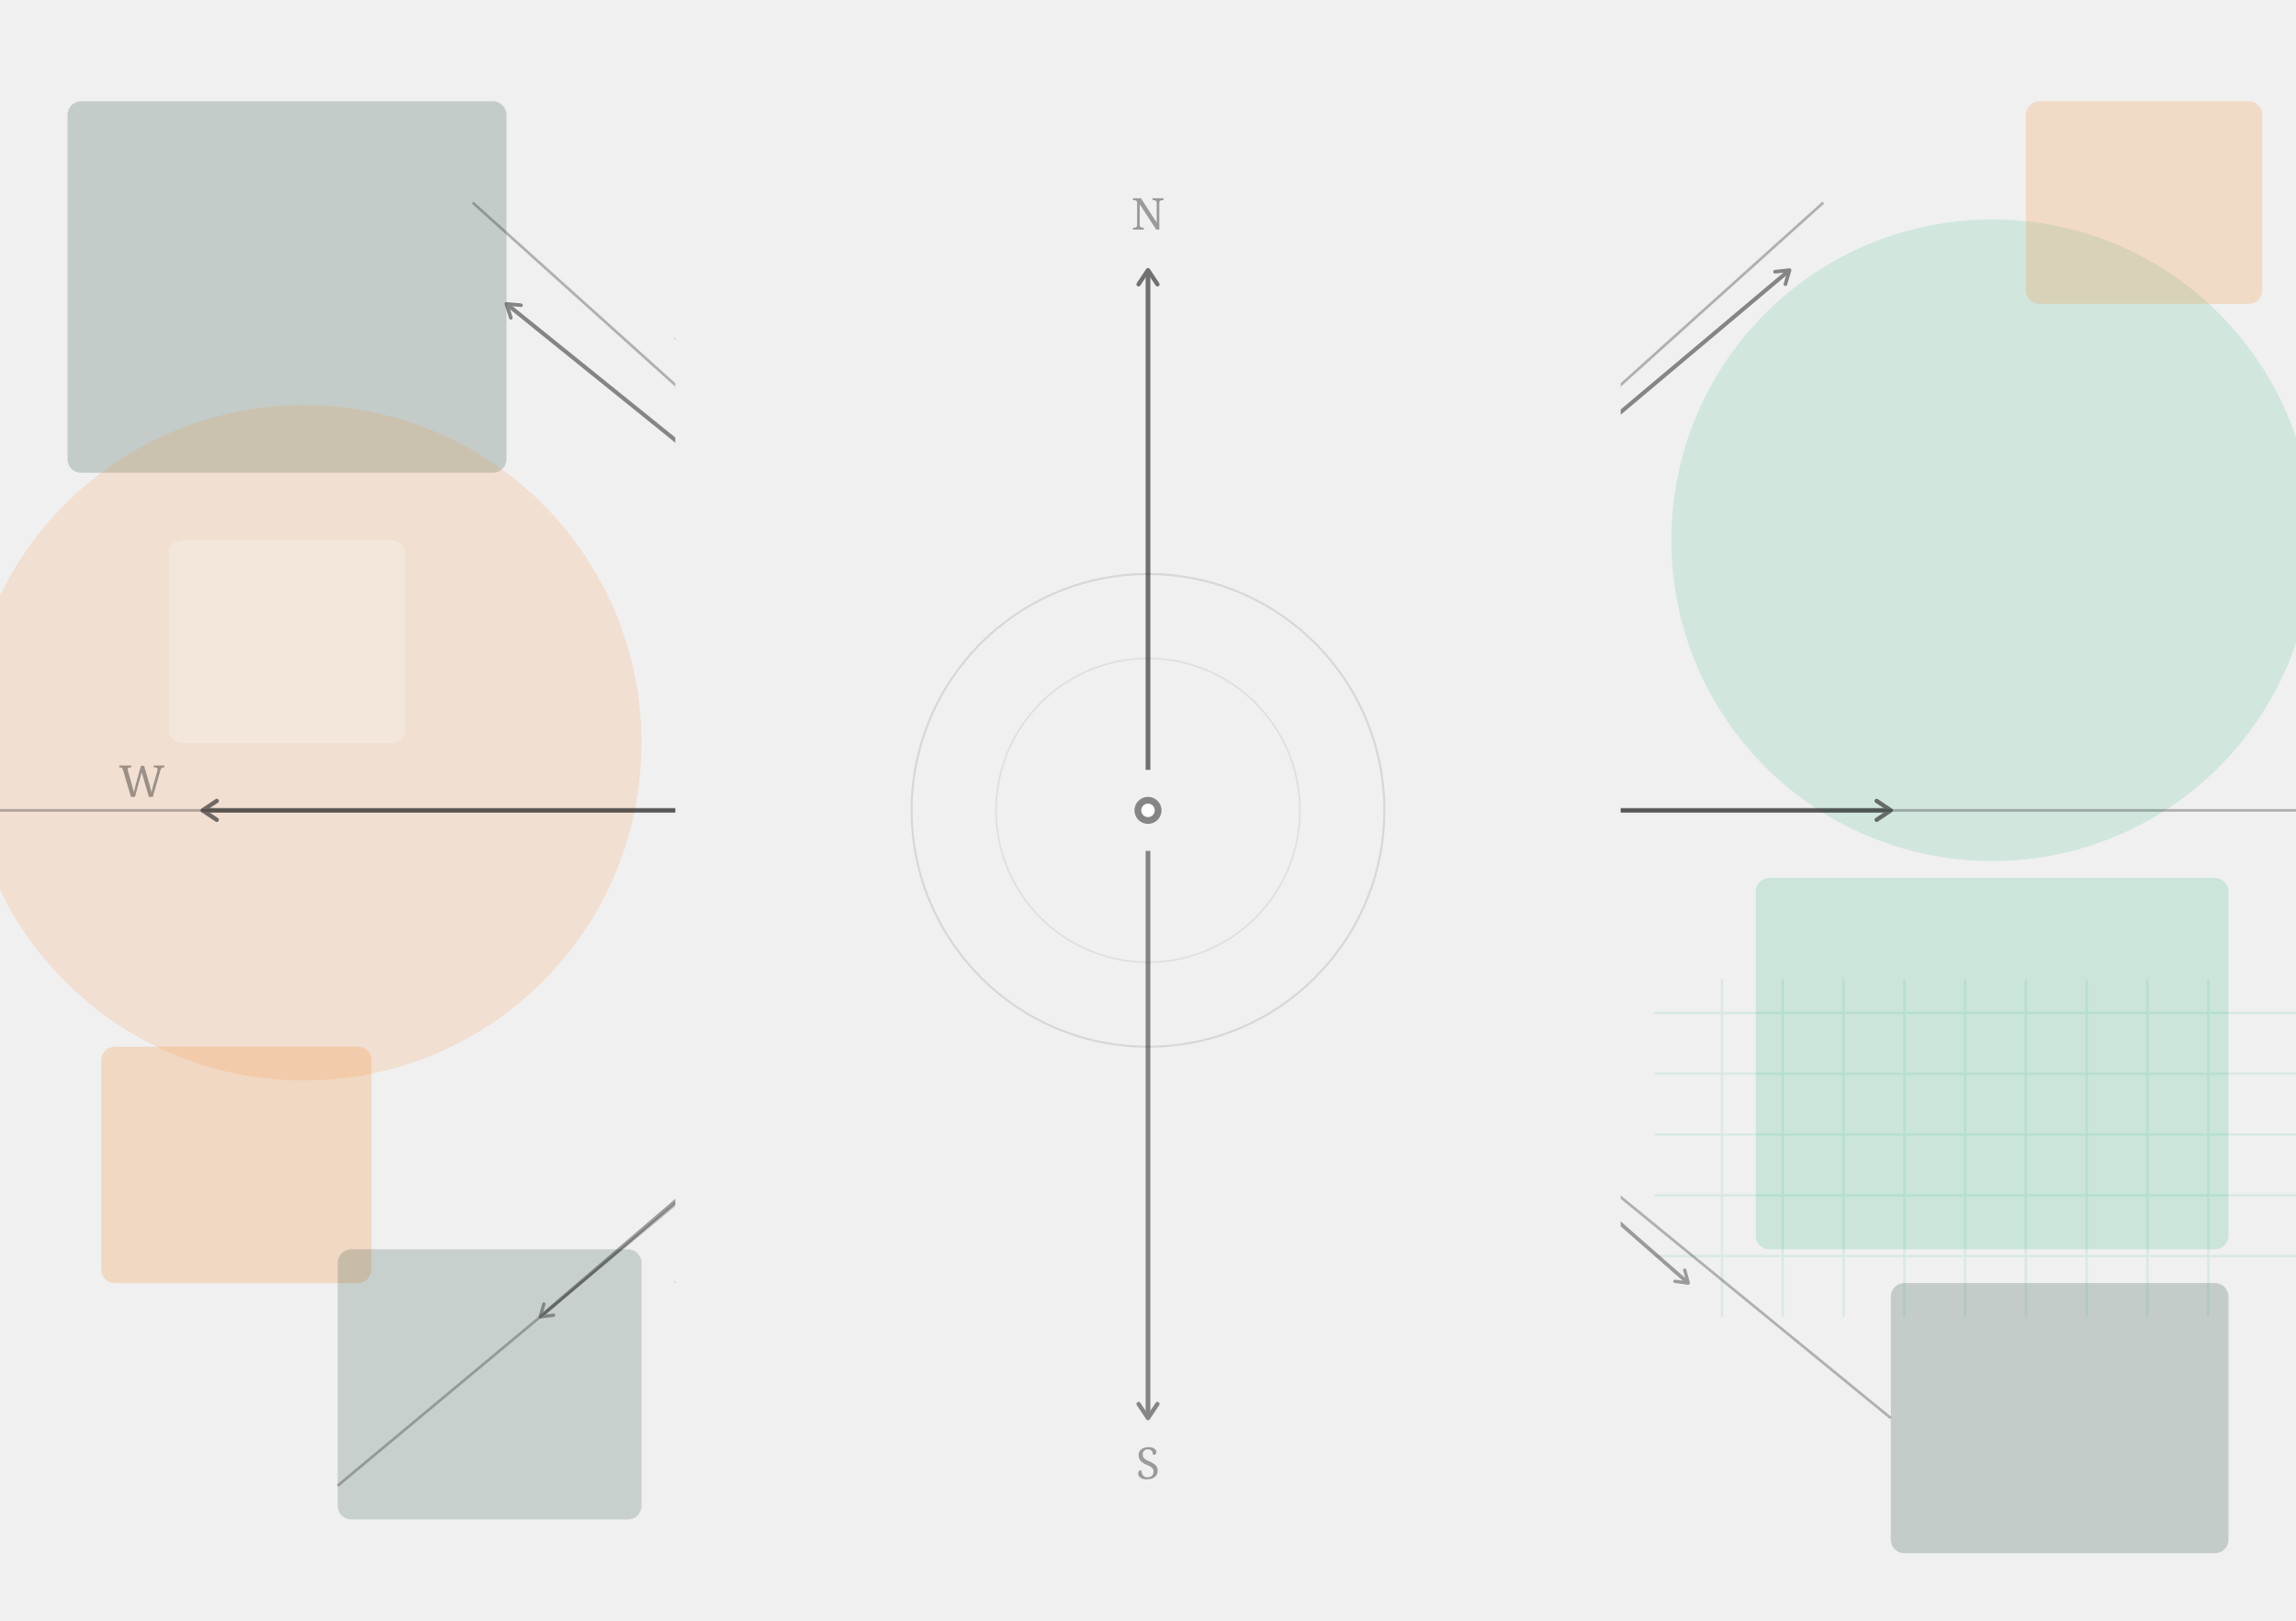
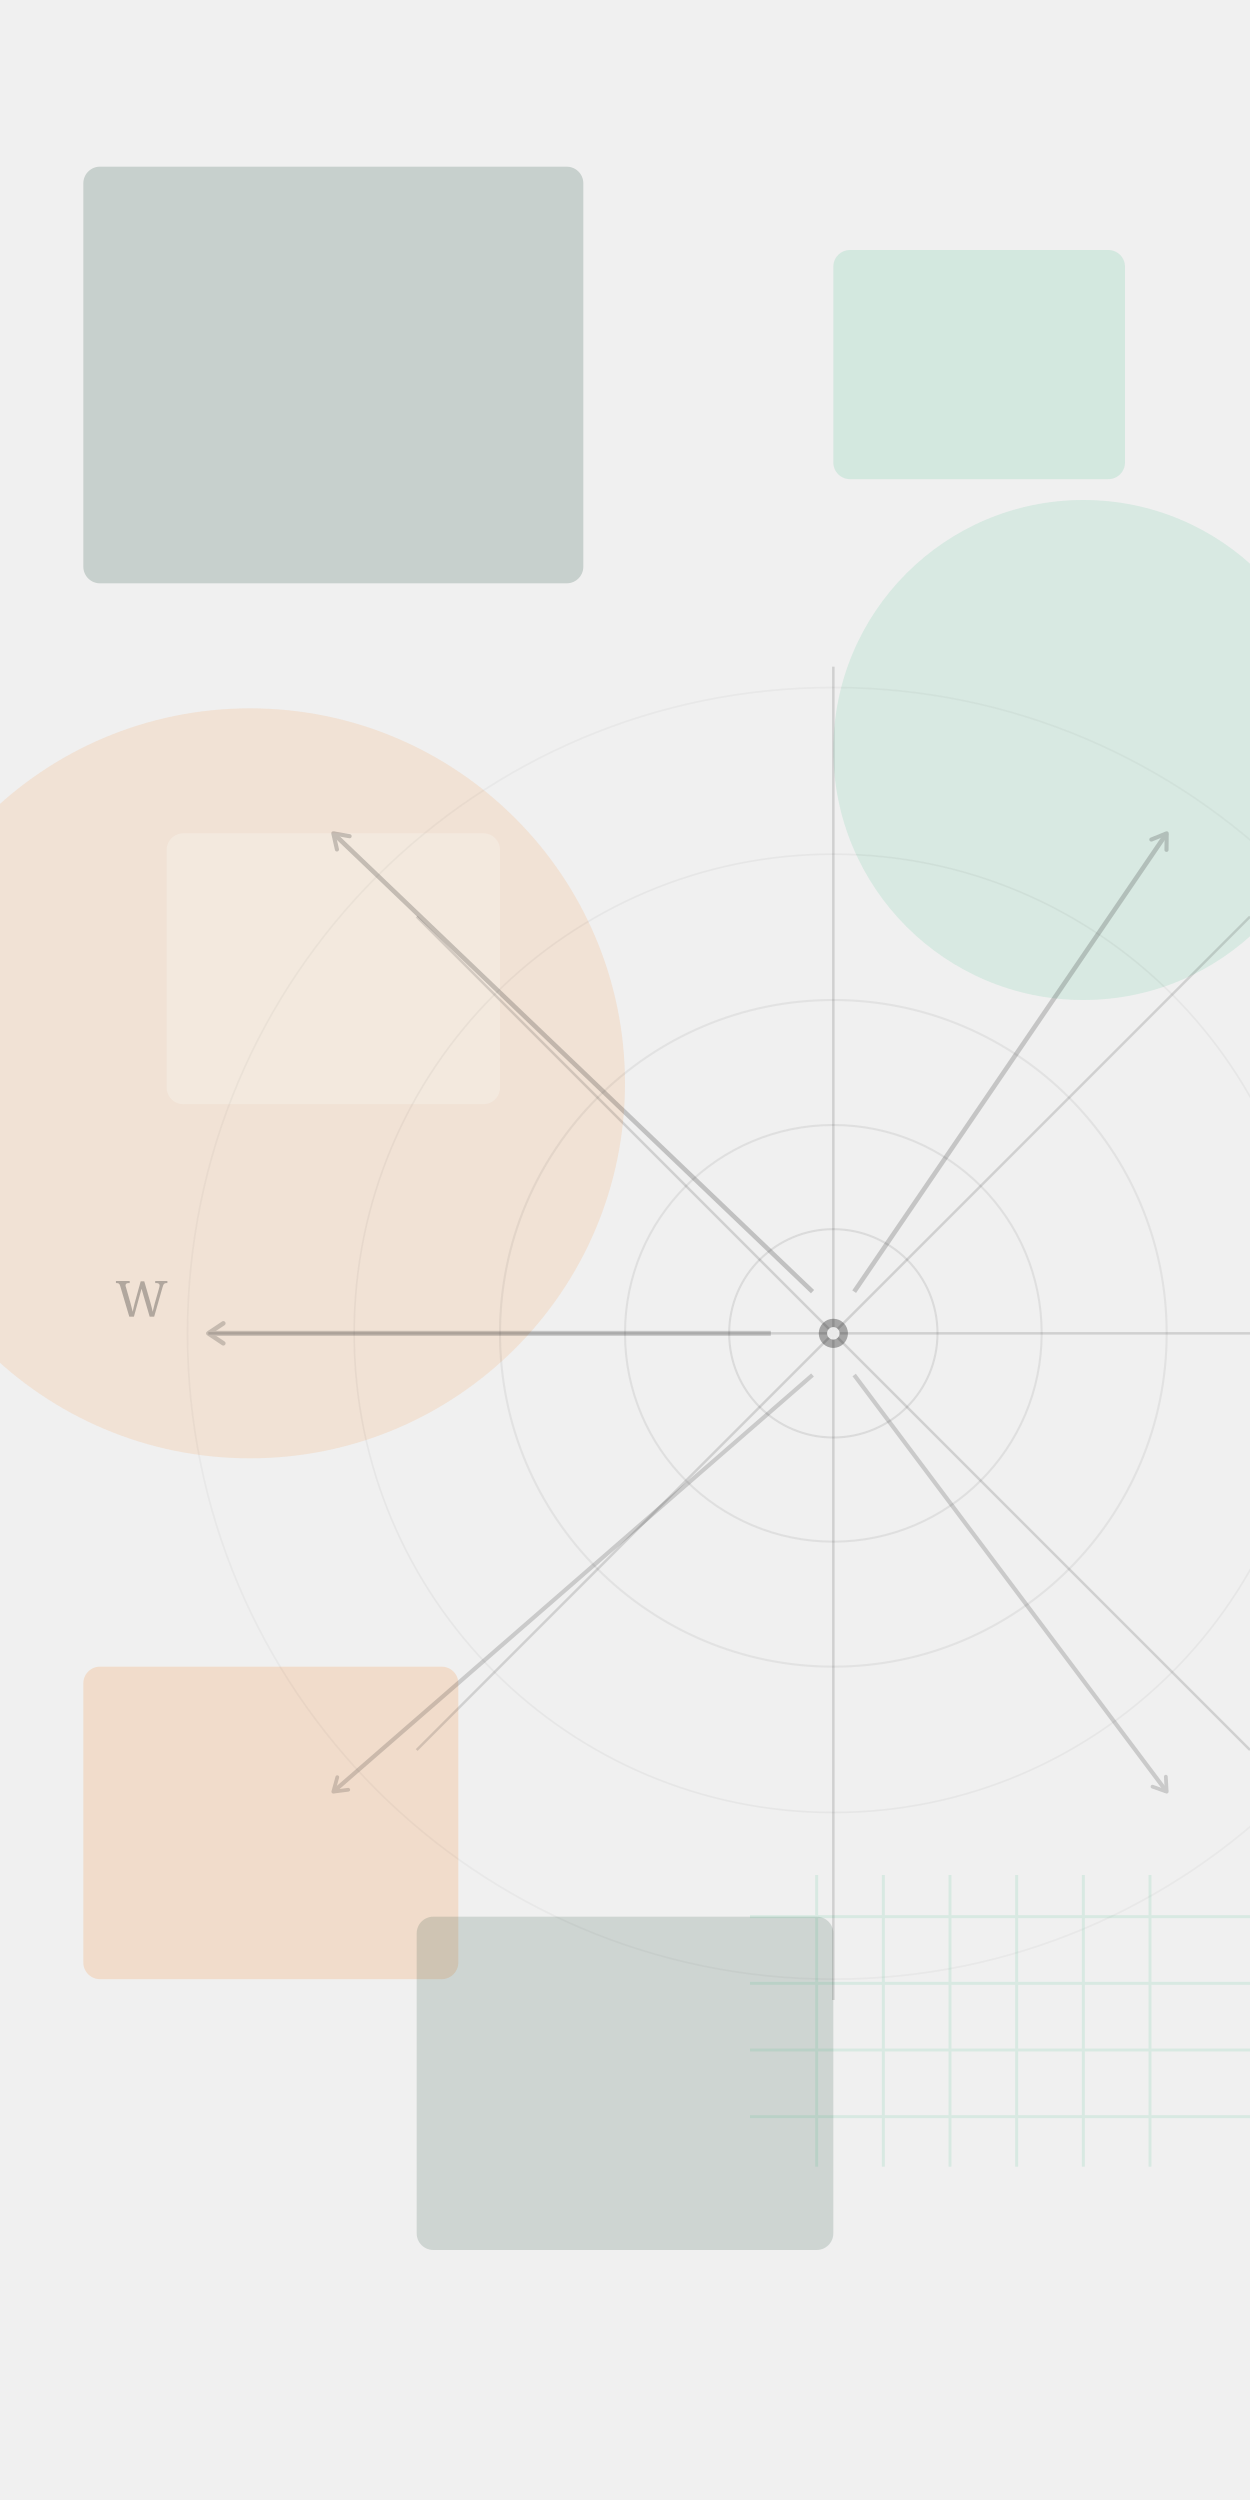
- <svg xmlns="http://www.w3.org/2000/svg" width="100%" viewBox="0 0 680 480" role="img">
+ <svg xmlns="http://www.w3.org/2000/svg" width="100%" viewBox="0 0 300 600" role="img">
  <defs>
-     <marker id="arr" viewBox="0 0 10 10" refX="8" refY="5" markerWidth="5" markerHeight="5" orient="auto-start-reverse">
+     <marker id="a" viewBox="0 0 10 10" refX="8" refY="5" markerWidth="5" markerHeight="5" orient="auto-start-reverse">
      <path d="M2 1L8 5L2 9" fill="none" stroke="context-stroke" stroke-width="1.8" stroke-linecap="round" stroke-linejoin="round" />
    </marker>
-     <clipPath id="left-clip">
-       <rect x="0" y="0" width="200" height="480" />
-     </clipPath>
-     <clipPath id="right-clip">
-       <rect x="480" y="0" width="200" height="480" />
-     </clipPath>
  </defs>
-   <g clip-path="url(#left-clip)">
-     <rect x="20" y="30" width="130" height="110" rx="4" fill="#0d3d2a" opacity="0.2" />
-     <ellipse cx="90" cy="220" rx="100" ry="100" fill="#f58220" opacity="0.15" />
-     <rect x="30" y="310" width="80" height="70" rx="4" fill="#f58220" opacity="0.22" />
-     <rect x="100" y="370" width="90" height="80" rx="4" fill="#0d3d2a" opacity="0.18" />
-     <rect x="50" y="160" width="70" height="60" rx="4" fill="#f5f0e8" opacity="0.5" />
-     <g stroke="#1a1a1a" stroke-width="0.8" opacity="0.3">
-       <line x1="340" y1="240" x2="0" y2="240" />
-       <line x1="340" y1="240" x2="140" y2="60" />
-       <line x1="340" y1="240" x2="100" y2="440" />
-       <line x1="340" y1="240" x2="200" y2="100" />
-       <line x1="340" y1="240" x2="200" y2="380" />
-     </g>
-     <line x1="320" y1="240" x2="60" y2="240" stroke="#1a1a1a" stroke-width="1.4" marker-end="url(#arr)" fill="none" opacity="0.6" />
-     <line x1="326" y1="232" x2="150" y2="90" stroke="#1a1a1a" stroke-width="1.2" marker-end="url(#arr)" fill="none" opacity="0.5" />
-     <line x1="326" y1="248" x2="160" y2="390" stroke="#1a1a1a" stroke-width="1.1" marker-end="url(#arr)" fill="none" opacity="0.4" />
-     <text x="42" y="236" text-anchor="middle" font-family="Georgia, serif" font-size="13" fill="#1a1a1a" opacity="0.4">W</text>
+   <rect x="20" y="40" width="120" height="100" rx="4" fill="#0d3d2a" opacity="0.18" />
+   <ellipse cx="60" cy="260" rx="90" ry="90" fill="#f58220" opacity="0.13" />
+   <rect x="40" y="200" width="80" height="65" rx="4" fill="#f5f0e8" opacity="0.5" />
+   <rect x="20" y="400" width="90" height="75" rx="4" fill="#f58220" opacity="0.18" />
+   <rect x="100" y="460" width="100" height="80" rx="4" fill="#0d3d2a" opacity="0.15" />
+   <rect x="200" y="60" width="70" height="55" rx="4" fill="#1fb376" opacity="0.14" />
+   <ellipse cx="260" cy="180" rx="60" ry="60" fill="#1fb376" opacity="0.12" />
+   <circle cx="200" cy="320" r="25" fill="none" stroke="#1a1a1a" stroke-width="0.5" opacity="0.1" />
+   <circle cx="200" cy="320" r="50" fill="none" stroke="#1a1a1a" stroke-width="0.5" opacity="0.08" />
+   <circle cx="200" cy="320" r="80" fill="none" stroke="#1a1a1a" stroke-width="0.5" opacity="0.07" />
+   <circle cx="200" cy="320" r="115" fill="none" stroke="#1a1a1a" stroke-width="0.4" opacity="0.05" />
+   <circle cx="200" cy="320" r="155" fill="none" stroke="#1a1a1a" stroke-width="0.4" opacity="0.04" />
+   <g stroke="#1a1a1a" stroke-width="0.6" opacity="0.15">
+     <line x1="200" y1="320" x2="200" y2="160" />
+     <line x1="200" y1="320" x2="200" y2="480" />
+     <line x1="200" y1="320" x2="50" y2="320" />
+     <line x1="200" y1="320" x2="300" y2="320" />
+     <line x1="200" y1="320" x2="100" y2="220" />
+     <line x1="200" y1="320" x2="300" y2="420" />
+     <line x1="200" y1="320" x2="300" y2="220" />
+     <line x1="200" y1="320" x2="100" y2="420" />
  </g>
-   <g clip-path="url(#right-clip)">
-     <ellipse cx="590" cy="160" rx="95" ry="95" fill="#1fb376" opacity="0.15" />
-     <rect x="520" y="260" width="140" height="110" rx="4" fill="#1fb376" opacity="0.18" />
-     <rect x="600" y="30" width="70" height="60" rx="4" fill="#f58220" opacity="0.2" />
-     <rect x="560" y="380" width="100" height="80" rx="4" fill="#0d3d2a" opacity="0.2" />
-     <g stroke="#1fb376" stroke-width="0.7" opacity="0.12" fill="none">
-       <line x1="490" y1="300" x2="680" y2="300" />
-       <line x1="490" y1="318" x2="680" y2="318" />
-       <line x1="490" y1="336" x2="680" y2="336" />
-       <line x1="490" y1="354" x2="680" y2="354" />
-       <line x1="490" y1="372" x2="680" y2="372" />
-       <line x1="510" y1="290" x2="510" y2="390" />
-       <line x1="528" y1="290" x2="528" y2="390" />
-       <line x1="546" y1="290" x2="546" y2="390" />
-       <line x1="564" y1="290" x2="564" y2="390" />
-       <line x1="582" y1="290" x2="582" y2="390" />
-       <line x1="600" y1="290" x2="600" y2="390" />
-       <line x1="618" y1="290" x2="618" y2="390" />
-       <line x1="636" y1="290" x2="636" y2="390" />
-       <line x1="654" y1="290" x2="654" y2="390" />
-     </g>
-     <g stroke="#1a1a1a" stroke-width="0.8" opacity="0.3">
-       <line x1="340" y1="240" x2="680" y2="240" />
-       <line x1="340" y1="240" x2="540" y2="60" />
-       <line x1="340" y1="240" x2="560" y2="420" />
-     </g>
-     <line x1="354" y1="228" x2="530" y2="80" stroke="#1a1a1a" stroke-width="1.2" marker-end="url(#arr)" fill="none" opacity="0.5" />
-     <line x1="360" y1="240" x2="560" y2="240" stroke="#1a1a1a" stroke-width="1.4" marker-end="url(#arr)" fill="none" opacity="0.6" />
-     <line x1="354" y1="252" x2="500" y2="380" stroke="#1a1a1a" stroke-width="1.1" marker-end="url(#arr)" fill="none" opacity="0.4" />
+   <line x1="195" y1="310" x2="80" y2="200" stroke="#1a1a1a" stroke-width="1.1" marker-end="url(#a)" fill="none" opacity="0.22" />
+   <line x1="205" y1="310" x2="280" y2="200" stroke="#1a1a1a" stroke-width="1.1" marker-end="url(#a)" fill="none" opacity="0.2" />
+   <line x1="195" y1="330" x2="80" y2="430" stroke="#1a1a1a" stroke-width="1" marker-end="url(#a)" fill="none" opacity="0.18" />
+   <line x1="205" y1="330" x2="280" y2="430" stroke="#1a1a1a" stroke-width="1" marker-end="url(#a)" fill="none" opacity="0.18" />
+   <line x1="185" y1="320" x2="50" y2="320" stroke="#1a1a1a" stroke-width="1.2" marker-end="url(#a)" fill="none" opacity="0.2" />
+   <text x="34" y="316" text-anchor="middle" font-family="Georgia, serif" font-size="12" fill="#1a1a1a" opacity="0.3">W</text>
+   <g stroke="#1fb376" stroke-width="0.7" opacity="0.12" fill="none">
+     <line x1="180" y1="460" x2="300" y2="460" />
+     <line x1="180" y1="476" x2="300" y2="476" />
+     <line x1="180" y1="492" x2="300" y2="492" />
+     <line x1="180" y1="508" x2="300" y2="508" />
+     <line x1="196" y1="450" x2="196" y2="520" />
+     <line x1="212" y1="450" x2="212" y2="520" />
+     <line x1="228" y1="450" x2="228" y2="520" />
+     <line x1="244" y1="450" x2="244" y2="520" />
+     <line x1="260" y1="450" x2="260" y2="520" />
+     <line x1="276" y1="450" x2="276" y2="520" />
  </g>
-   <line x1="340" y1="228" x2="340" y2="80" stroke="#1a1a1a" stroke-width="1.4" marker-end="url(#arr)" fill="none" opacity="0.6" />
-   <line x1="340" y1="252" x2="340" y2="420" stroke="#1a1a1a" stroke-width="1.4" marker-end="url(#arr)" fill="none" opacity="0.5" />
-   <circle cx="340" cy="240" r="70" fill="none" stroke="#1a1a1a" stroke-width="0.6" opacity="0.12" />
-   <circle cx="340" cy="240" r="45" fill="none" stroke="#1a1a1a" stroke-width="0.5" opacity="0.08" />
-   <text x="340" y="68" text-anchor="middle" font-family="Georgia, serif" font-size="13" fill="#1a1a1a" opacity="0.4">N</text>
-   <text x="340" y="438" text-anchor="middle" font-family="Georgia, serif" font-size="13" fill="#1a1a1a" opacity="0.4">S</text>
-   <circle cx="340" cy="240" r="4" fill="#1a1a1a" opacity="0.5" />
-   <circle cx="340" cy="240" r="2" fill="white" />
+   <circle cx="200" cy="320" r="3.5" fill="#1a1a1a" opacity="0.35" />
+   <circle cx="200" cy="320" r="1.5" fill="white" opacity="0.8" />
</svg>
